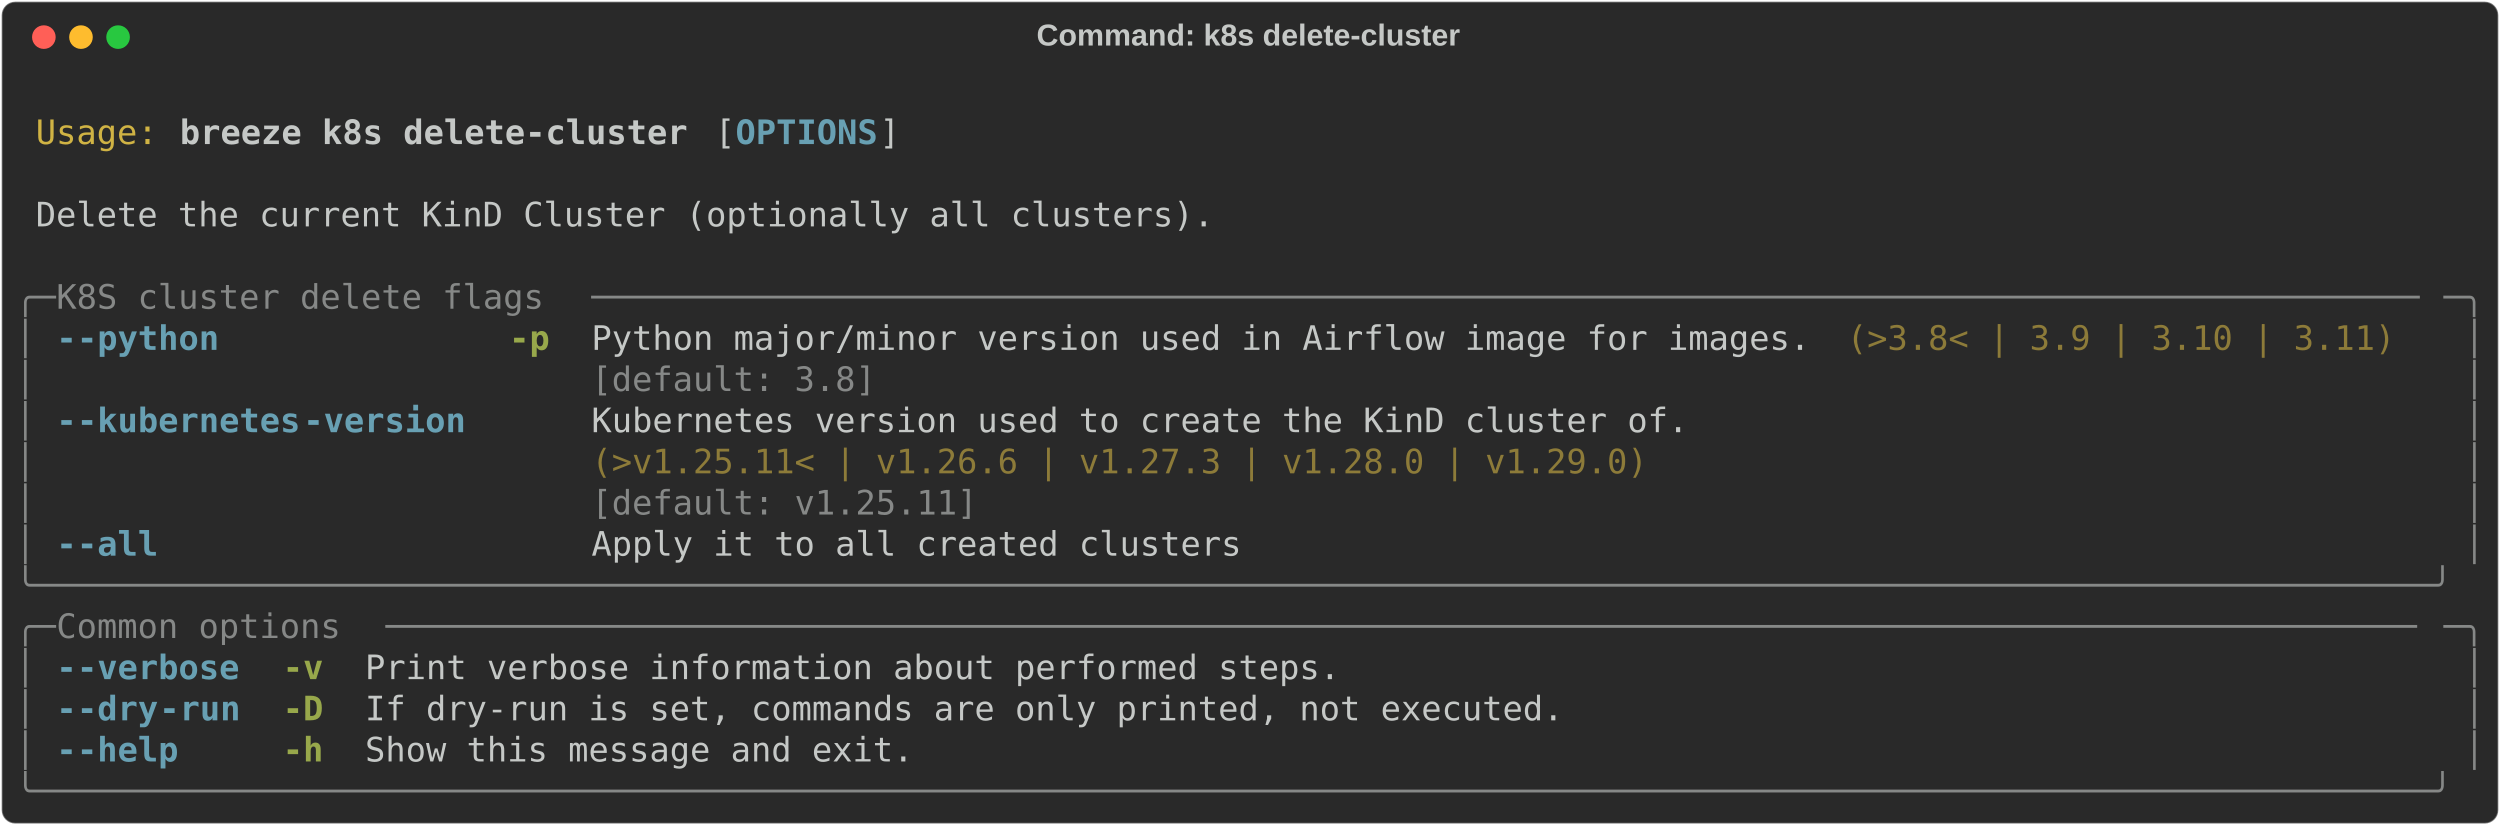
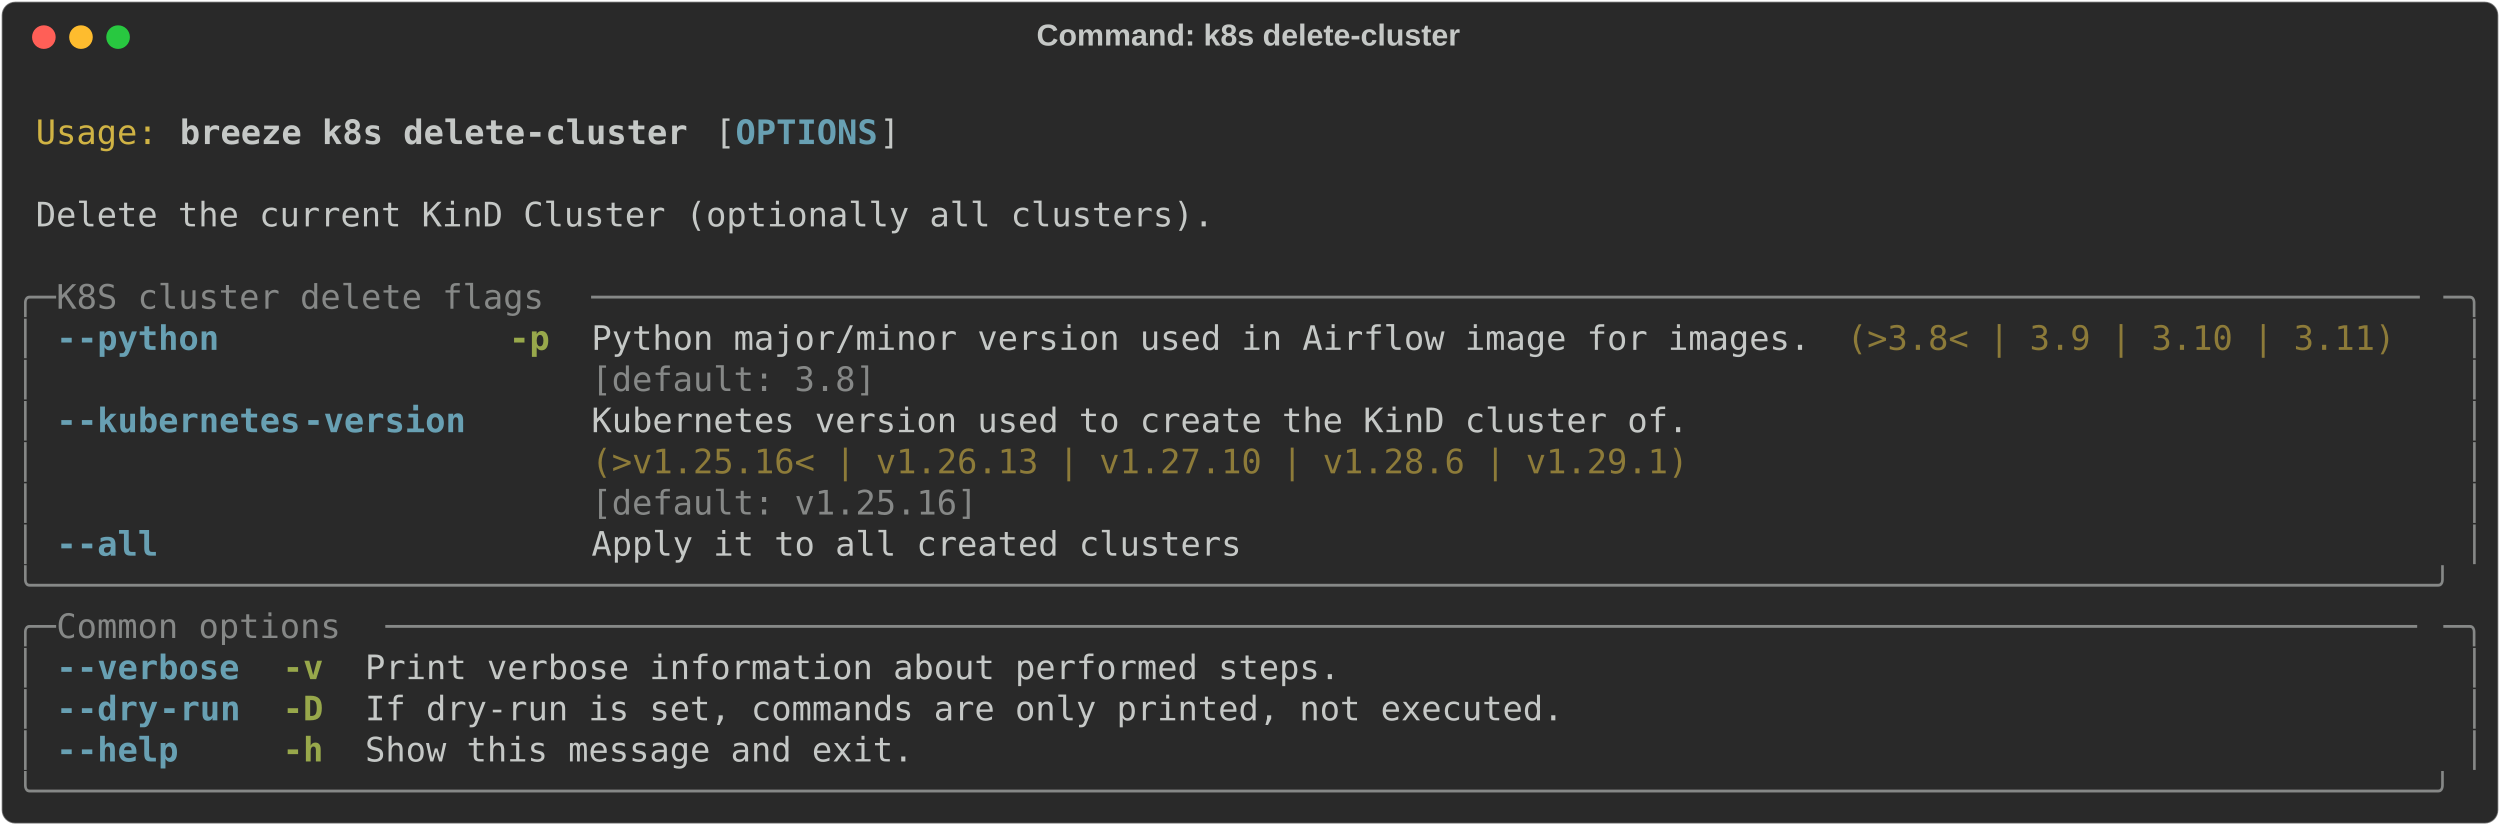
<svg xmlns="http://www.w3.org/2000/svg" class="rich-terminal" viewBox="0 0 1482 489.2">
  <style>

    @font-face {
        font-family: "Fira Code";
        src: local("FiraCode-Regular"),
                url("https://cdnjs.cloudflare.com/ajax/libs/firacode/6.2.0/woff2/FiraCode-Regular.woff2") format("woff2"),
                url("https://cdnjs.cloudflare.com/ajax/libs/firacode/6.2.0/woff/FiraCode-Regular.woff") format("woff");
        font-style: normal;
        font-weight: 400;
    }
    @font-face {
        font-family: "Fira Code";
        src: local("FiraCode-Bold"),
                url("https://cdnjs.cloudflare.com/ajax/libs/firacode/6.2.0/woff2/FiraCode-Bold.woff2") format("woff2"),
                url("https://cdnjs.cloudflare.com/ajax/libs/firacode/6.2.0/woff/FiraCode-Bold.woff") format("woff");
        font-style: bold;
        font-weight: 700;
    }

    .breeze-k8s-delete-cluster-matrix {
        font-family: Fira Code, monospace;
        font-size: 20px;
        line-height: 24.4px;
        font-variant-east-asian: full-width;
    }

    .breeze-k8s-delete-cluster-title {
        font-size: 18px;
        font-weight: bold;
        font-family: arial;
    }

    .breeze-k8s-delete-cluster-r1 { fill: #c5c8c6 }
.breeze-k8s-delete-cluster-r2 { fill: #d0b344 }
.breeze-k8s-delete-cluster-r3 { fill: #c5c8c6;font-weight: bold }
.breeze-k8s-delete-cluster-r4 { fill: #68a0b3;font-weight: bold }
.breeze-k8s-delete-cluster-r5 { fill: #868887 }
.breeze-k8s-delete-cluster-r6 { fill: #98a84b;font-weight: bold }
.breeze-k8s-delete-cluster-r7 { fill: #8d7b39 }
    </style>
  <defs>
    <clipPath id="breeze-k8s-delete-cluster-clip-terminal">
      <rect x="0" y="0" width="1463.0" height="438.2" />
    </clipPath>
    <clipPath id="breeze-k8s-delete-cluster-line-0">
      <rect x="0" y="1.5" width="1464" height="24.65" />
    </clipPath>
    <clipPath id="breeze-k8s-delete-cluster-line-1">
      <rect x="0" y="25.9" width="1464" height="24.65" />
    </clipPath>
    <clipPath id="breeze-k8s-delete-cluster-line-2">
      <rect x="0" y="50.3" width="1464" height="24.65" />
    </clipPath>
    <clipPath id="breeze-k8s-delete-cluster-line-3">
      <rect x="0" y="74.7" width="1464" height="24.65" />
    </clipPath>
    <clipPath id="breeze-k8s-delete-cluster-line-4">
      <rect x="0" y="99.1" width="1464" height="24.65" />
    </clipPath>
    <clipPath id="breeze-k8s-delete-cluster-line-5">
      <rect x="0" y="123.5" width="1464" height="24.65" />
    </clipPath>
    <clipPath id="breeze-k8s-delete-cluster-line-6">
      <rect x="0" y="147.9" width="1464" height="24.65" />
    </clipPath>
    <clipPath id="breeze-k8s-delete-cluster-line-7">
      <rect x="0" y="172.3" width="1464" height="24.65" />
    </clipPath>
    <clipPath id="breeze-k8s-delete-cluster-line-8">
      <rect x="0" y="196.7" width="1464" height="24.65" />
    </clipPath>
    <clipPath id="breeze-k8s-delete-cluster-line-9">
      <rect x="0" y="221.1" width="1464" height="24.65" />
    </clipPath>
    <clipPath id="breeze-k8s-delete-cluster-line-10">
      <rect x="0" y="245.5" width="1464" height="24.65" />
    </clipPath>
    <clipPath id="breeze-k8s-delete-cluster-line-11">
      <rect x="0" y="269.9" width="1464" height="24.65" />
    </clipPath>
    <clipPath id="breeze-k8s-delete-cluster-line-12">
      <rect x="0" y="294.3" width="1464" height="24.65" />
    </clipPath>
    <clipPath id="breeze-k8s-delete-cluster-line-13">
      <rect x="0" y="318.7" width="1464" height="24.65" />
    </clipPath>
    <clipPath id="breeze-k8s-delete-cluster-line-14">
      <rect x="0" y="343.1" width="1464" height="24.65" />
    </clipPath>
    <clipPath id="breeze-k8s-delete-cluster-line-15">
      <rect x="0" y="367.5" width="1464" height="24.65" />
    </clipPath>
    <clipPath id="breeze-k8s-delete-cluster-line-16">
      <rect x="0" y="391.9" width="1464" height="24.65" />
    </clipPath>
  </defs>
  <rect fill="#292929" stroke="rgba(255,255,255,0.35)" stroke-width="1" x="1" y="1" width="1480" height="487.2" rx="8" />
  <text class="breeze-k8s-delete-cluster-title" fill="#c5c8c6" text-anchor="middle" x="740" y="27">Command: k8s delete-cluster</text>
  <g transform="translate(26,22)">
    <circle cx="0" cy="0" r="7" fill="#ff5f57" />
    <circle cx="22" cy="0" r="7" fill="#febc2e" />
    <circle cx="44" cy="0" r="7" fill="#28c840" />
  </g>
  <g transform="translate(9, 41)" clip-path="url(#breeze-k8s-delete-cluster-clip-terminal)">
    <g class="breeze-k8s-delete-cluster-matrix">
      <text class="breeze-k8s-delete-cluster-r1" x="1464" y="20" textLength="12.2" clip-path="url(#breeze-k8s-delete-cluster-line-0)">
</text>
      <text class="breeze-k8s-delete-cluster-r2" x="12.2" y="44.4" textLength="73.2" clip-path="url(#breeze-k8s-delete-cluster-line-1)">Usage:</text>
      <text class="breeze-k8s-delete-cluster-r3" x="97.6" y="44.4" textLength="305" clip-path="url(#breeze-k8s-delete-cluster-line-1)">breeze k8s delete-cluster</text>
      <text class="breeze-k8s-delete-cluster-r1" x="414.8" y="44.4" textLength="12.2" clip-path="url(#breeze-k8s-delete-cluster-line-1)">[</text>
      <text class="breeze-k8s-delete-cluster-r4" x="427" y="44.4" textLength="85.4" clip-path="url(#breeze-k8s-delete-cluster-line-1)">OPTIONS</text>
      <text class="breeze-k8s-delete-cluster-r1" x="512.4" y="44.4" textLength="12.2" clip-path="url(#breeze-k8s-delete-cluster-line-1)">]</text>
      <text class="breeze-k8s-delete-cluster-r1" x="1464" y="44.4" textLength="12.2" clip-path="url(#breeze-k8s-delete-cluster-line-1)">
</text>
      <text class="breeze-k8s-delete-cluster-r1" x="1464" y="68.8" textLength="12.2" clip-path="url(#breeze-k8s-delete-cluster-line-2)">
</text>
      <text class="breeze-k8s-delete-cluster-r1" x="12.2" y="93.2" textLength="707.6" clip-path="url(#breeze-k8s-delete-cluster-line-3)">Delete the current KinD Cluster (optionally all clusters).</text>
      <text class="breeze-k8s-delete-cluster-r1" x="1464" y="93.2" textLength="12.2" clip-path="url(#breeze-k8s-delete-cluster-line-3)">
</text>
      <text class="breeze-k8s-delete-cluster-r1" x="1464" y="117.6" textLength="12.2" clip-path="url(#breeze-k8s-delete-cluster-line-4)">
</text>
      <text class="breeze-k8s-delete-cluster-r5" x="0" y="142" textLength="24.4" clip-path="url(#breeze-k8s-delete-cluster-line-5)">╭─</text>
      <text class="breeze-k8s-delete-cluster-r5" x="24.4" y="142" textLength="317.2" clip-path="url(#breeze-k8s-delete-cluster-line-5)"> K8S cluster delete flags </text>
      <text class="breeze-k8s-delete-cluster-r5" x="341.6" y="142" textLength="1098" clip-path="url(#breeze-k8s-delete-cluster-line-5)">──────────────────────────────────────────────────────────────────────────────────────────</text>
      <text class="breeze-k8s-delete-cluster-r5" x="1439.6" y="142" textLength="24.4" clip-path="url(#breeze-k8s-delete-cluster-line-5)">─╮</text>
      <text class="breeze-k8s-delete-cluster-r1" x="1464" y="142" textLength="12.2" clip-path="url(#breeze-k8s-delete-cluster-line-5)">
</text>
      <text class="breeze-k8s-delete-cluster-r5" x="0" y="166.4" textLength="12.2" clip-path="url(#breeze-k8s-delete-cluster-line-6)">│</text>
      <text class="breeze-k8s-delete-cluster-r4" x="24.4" y="166.4" textLength="12.2" clip-path="url(#breeze-k8s-delete-cluster-line-6)">-</text>
      <text class="breeze-k8s-delete-cluster-r4" x="36.6" y="166.4" textLength="85.4" clip-path="url(#breeze-k8s-delete-cluster-line-6)">-python</text>
      <text class="breeze-k8s-delete-cluster-r6" x="292.8" y="166.4" textLength="24.4" clip-path="url(#breeze-k8s-delete-cluster-line-6)">-p</text>
      <text class="breeze-k8s-delete-cluster-r1" x="341.6" y="166.4" textLength="732" clip-path="url(#breeze-k8s-delete-cluster-line-6)">Python major/minor version used in Airflow image for images.</text>
      <text class="breeze-k8s-delete-cluster-r7" x="1085.8" y="166.4" textLength="329.4" clip-path="url(#breeze-k8s-delete-cluster-line-6)">(&gt;3.8&lt; | 3.9 | 3.10 | 3.11)</text>
      <text class="breeze-k8s-delete-cluster-r5" x="1451.8" y="166.4" textLength="12.2" clip-path="url(#breeze-k8s-delete-cluster-line-6)">│</text>
      <text class="breeze-k8s-delete-cluster-r1" x="1464" y="166.4" textLength="12.2" clip-path="url(#breeze-k8s-delete-cluster-line-6)">
</text>
      <text class="breeze-k8s-delete-cluster-r5" x="0" y="190.8" textLength="12.2" clip-path="url(#breeze-k8s-delete-cluster-line-7)">│</text>
      <text class="breeze-k8s-delete-cluster-r5" x="341.6" y="190.8" textLength="732" clip-path="url(#breeze-k8s-delete-cluster-line-7)">[default: 3.8]                                              </text>
      <text class="breeze-k8s-delete-cluster-r5" x="1451.8" y="190.8" textLength="12.2" clip-path="url(#breeze-k8s-delete-cluster-line-7)">│</text>
      <text class="breeze-k8s-delete-cluster-r1" x="1464" y="190.8" textLength="12.2" clip-path="url(#breeze-k8s-delete-cluster-line-7)">
</text>
      <text class="breeze-k8s-delete-cluster-r5" x="0" y="215.2" textLength="12.2" clip-path="url(#breeze-k8s-delete-cluster-line-8)">│</text>
      <text class="breeze-k8s-delete-cluster-r4" x="24.4" y="215.2" textLength="12.2" clip-path="url(#breeze-k8s-delete-cluster-line-8)">-</text>
      <text class="breeze-k8s-delete-cluster-r4" x="36.6" y="215.2" textLength="134.2" clip-path="url(#breeze-k8s-delete-cluster-line-8)">-kubernetes</text>
      <text class="breeze-k8s-delete-cluster-r4" x="170.8" y="215.2" textLength="97.6" clip-path="url(#breeze-k8s-delete-cluster-line-8)">-version</text>
      <text class="breeze-k8s-delete-cluster-r1" x="341.6" y="215.2" textLength="658.8" clip-path="url(#breeze-k8s-delete-cluster-line-8)">Kubernetes version used to create the KinD cluster of.</text>
      <text class="breeze-k8s-delete-cluster-r5" x="1451.8" y="215.2" textLength="12.2" clip-path="url(#breeze-k8s-delete-cluster-line-8)">│</text>
      <text class="breeze-k8s-delete-cluster-r1" x="1464" y="215.2" textLength="12.2" clip-path="url(#breeze-k8s-delete-cluster-line-8)">
</text>
      <text class="breeze-k8s-delete-cluster-r5" x="0" y="239.6" textLength="12.2" clip-path="url(#breeze-k8s-delete-cluster-line-9)">│</text>
-       <text class="breeze-k8s-delete-cluster-r7" x="341.6" y="239.6" textLength="658.8" clip-path="url(#breeze-k8s-delete-cluster-line-9)">(&gt;v1.25.11&lt; | v1.26.6 | v1.27.3 | v1.28.0 | v1.29.0)  </text>
+       <text class="breeze-k8s-delete-cluster-r7" x="341.6" y="239.6" textLength="658.8" clip-path="url(#breeze-k8s-delete-cluster-line-9)">(&gt;v1.25.16&lt; | v1.26.13 | v1.27.10 | v1.28.6 | v1.29.1)</text>
      <text class="breeze-k8s-delete-cluster-r5" x="1451.8" y="239.6" textLength="12.2" clip-path="url(#breeze-k8s-delete-cluster-line-9)">│</text>
      <text class="breeze-k8s-delete-cluster-r1" x="1464" y="239.6" textLength="12.2" clip-path="url(#breeze-k8s-delete-cluster-line-9)">
</text>
      <text class="breeze-k8s-delete-cluster-r5" x="0" y="264" textLength="12.2" clip-path="url(#breeze-k8s-delete-cluster-line-10)">│</text>
-       <text class="breeze-k8s-delete-cluster-r5" x="341.6" y="264" textLength="658.8" clip-path="url(#breeze-k8s-delete-cluster-line-10)">[default: v1.25.11]                                   </text>
+       <text class="breeze-k8s-delete-cluster-r5" x="341.6" y="264" textLength="658.8" clip-path="url(#breeze-k8s-delete-cluster-line-10)">[default: v1.25.16]                                   </text>
      <text class="breeze-k8s-delete-cluster-r5" x="1451.8" y="264" textLength="12.2" clip-path="url(#breeze-k8s-delete-cluster-line-10)">│</text>
      <text class="breeze-k8s-delete-cluster-r1" x="1464" y="264" textLength="12.2" clip-path="url(#breeze-k8s-delete-cluster-line-10)">
</text>
      <text class="breeze-k8s-delete-cluster-r5" x="0" y="288.4" textLength="12.2" clip-path="url(#breeze-k8s-delete-cluster-line-11)">│</text>
      <text class="breeze-k8s-delete-cluster-r4" x="24.4" y="288.4" textLength="12.2" clip-path="url(#breeze-k8s-delete-cluster-line-11)">-</text>
      <text class="breeze-k8s-delete-cluster-r4" x="36.6" y="288.4" textLength="48.8" clip-path="url(#breeze-k8s-delete-cluster-line-11)">-all</text>
      <text class="breeze-k8s-delete-cluster-r1" x="341.6" y="288.4" textLength="390.4" clip-path="url(#breeze-k8s-delete-cluster-line-11)">Apply it to all created clusters</text>
      <text class="breeze-k8s-delete-cluster-r5" x="1451.8" y="288.4" textLength="12.2" clip-path="url(#breeze-k8s-delete-cluster-line-11)">│</text>
      <text class="breeze-k8s-delete-cluster-r1" x="1464" y="288.4" textLength="12.2" clip-path="url(#breeze-k8s-delete-cluster-line-11)">
</text>
      <text class="breeze-k8s-delete-cluster-r5" x="0" y="312.8" textLength="1464" clip-path="url(#breeze-k8s-delete-cluster-line-12)">╰──────────────────────────────────────────────────────────────────────────────────────────────────────────────────────╯</text>
      <text class="breeze-k8s-delete-cluster-r1" x="1464" y="312.8" textLength="12.2" clip-path="url(#breeze-k8s-delete-cluster-line-12)">
</text>
      <text class="breeze-k8s-delete-cluster-r5" x="0" y="337.2" textLength="24.4" clip-path="url(#breeze-k8s-delete-cluster-line-13)">╭─</text>
      <text class="breeze-k8s-delete-cluster-r5" x="24.4" y="337.2" textLength="195.2" clip-path="url(#breeze-k8s-delete-cluster-line-13)"> Common options </text>
      <text class="breeze-k8s-delete-cluster-r5" x="219.6" y="337.2" textLength="1220" clip-path="url(#breeze-k8s-delete-cluster-line-13)">────────────────────────────────────────────────────────────────────────────────────────────────────</text>
      <text class="breeze-k8s-delete-cluster-r5" x="1439.6" y="337.2" textLength="24.4" clip-path="url(#breeze-k8s-delete-cluster-line-13)">─╮</text>
      <text class="breeze-k8s-delete-cluster-r1" x="1464" y="337.2" textLength="12.2" clip-path="url(#breeze-k8s-delete-cluster-line-13)">
</text>
      <text class="breeze-k8s-delete-cluster-r5" x="0" y="361.6" textLength="12.2" clip-path="url(#breeze-k8s-delete-cluster-line-14)">│</text>
      <text class="breeze-k8s-delete-cluster-r4" x="24.4" y="361.6" textLength="12.2" clip-path="url(#breeze-k8s-delete-cluster-line-14)">-</text>
      <text class="breeze-k8s-delete-cluster-r4" x="36.6" y="361.6" textLength="97.6" clip-path="url(#breeze-k8s-delete-cluster-line-14)">-verbose</text>
      <text class="breeze-k8s-delete-cluster-r6" x="158.6" y="361.6" textLength="24.4" clip-path="url(#breeze-k8s-delete-cluster-line-14)">-v</text>
      <text class="breeze-k8s-delete-cluster-r1" x="207.4" y="361.6" textLength="585.6" clip-path="url(#breeze-k8s-delete-cluster-line-14)">Print verbose information about performed steps.</text>
      <text class="breeze-k8s-delete-cluster-r5" x="1451.8" y="361.6" textLength="12.2" clip-path="url(#breeze-k8s-delete-cluster-line-14)">│</text>
      <text class="breeze-k8s-delete-cluster-r1" x="1464" y="361.6" textLength="12.2" clip-path="url(#breeze-k8s-delete-cluster-line-14)">
</text>
      <text class="breeze-k8s-delete-cluster-r5" x="0" y="386" textLength="12.2" clip-path="url(#breeze-k8s-delete-cluster-line-15)">│</text>
      <text class="breeze-k8s-delete-cluster-r4" x="24.4" y="386" textLength="12.2" clip-path="url(#breeze-k8s-delete-cluster-line-15)">-</text>
      <text class="breeze-k8s-delete-cluster-r4" x="36.6" y="386" textLength="48.8" clip-path="url(#breeze-k8s-delete-cluster-line-15)">-dry</text>
      <text class="breeze-k8s-delete-cluster-r4" x="85.4" y="386" textLength="48.8" clip-path="url(#breeze-k8s-delete-cluster-line-15)">-run</text>
      <text class="breeze-k8s-delete-cluster-r6" x="158.6" y="386" textLength="24.4" clip-path="url(#breeze-k8s-delete-cluster-line-15)">-D</text>
      <text class="breeze-k8s-delete-cluster-r1" x="207.4" y="386" textLength="719.8" clip-path="url(#breeze-k8s-delete-cluster-line-15)">If dry-run is set, commands are only printed, not executed.</text>
      <text class="breeze-k8s-delete-cluster-r5" x="1451.8" y="386" textLength="12.2" clip-path="url(#breeze-k8s-delete-cluster-line-15)">│</text>
      <text class="breeze-k8s-delete-cluster-r1" x="1464" y="386" textLength="12.2" clip-path="url(#breeze-k8s-delete-cluster-line-15)">
</text>
      <text class="breeze-k8s-delete-cluster-r5" x="0" y="410.4" textLength="12.2" clip-path="url(#breeze-k8s-delete-cluster-line-16)">│</text>
      <text class="breeze-k8s-delete-cluster-r4" x="24.4" y="410.4" textLength="12.2" clip-path="url(#breeze-k8s-delete-cluster-line-16)">-</text>
      <text class="breeze-k8s-delete-cluster-r4" x="36.6" y="410.4" textLength="61" clip-path="url(#breeze-k8s-delete-cluster-line-16)">-help</text>
      <text class="breeze-k8s-delete-cluster-r6" x="158.6" y="410.4" textLength="24.4" clip-path="url(#breeze-k8s-delete-cluster-line-16)">-h</text>
      <text class="breeze-k8s-delete-cluster-r1" x="207.4" y="410.4" textLength="329.4" clip-path="url(#breeze-k8s-delete-cluster-line-16)">Show this message and exit.</text>
      <text class="breeze-k8s-delete-cluster-r5" x="1451.8" y="410.4" textLength="12.2" clip-path="url(#breeze-k8s-delete-cluster-line-16)">│</text>
      <text class="breeze-k8s-delete-cluster-r1" x="1464" y="410.4" textLength="12.2" clip-path="url(#breeze-k8s-delete-cluster-line-16)">
</text>
      <text class="breeze-k8s-delete-cluster-r5" x="0" y="434.8" textLength="1464" clip-path="url(#breeze-k8s-delete-cluster-line-17)">╰──────────────────────────────────────────────────────────────────────────────────────────────────────────────────────╯</text>
      <text class="breeze-k8s-delete-cluster-r1" x="1464" y="434.8" textLength="12.2" clip-path="url(#breeze-k8s-delete-cluster-line-17)">
</text>
    </g>
  </g>
</svg>
